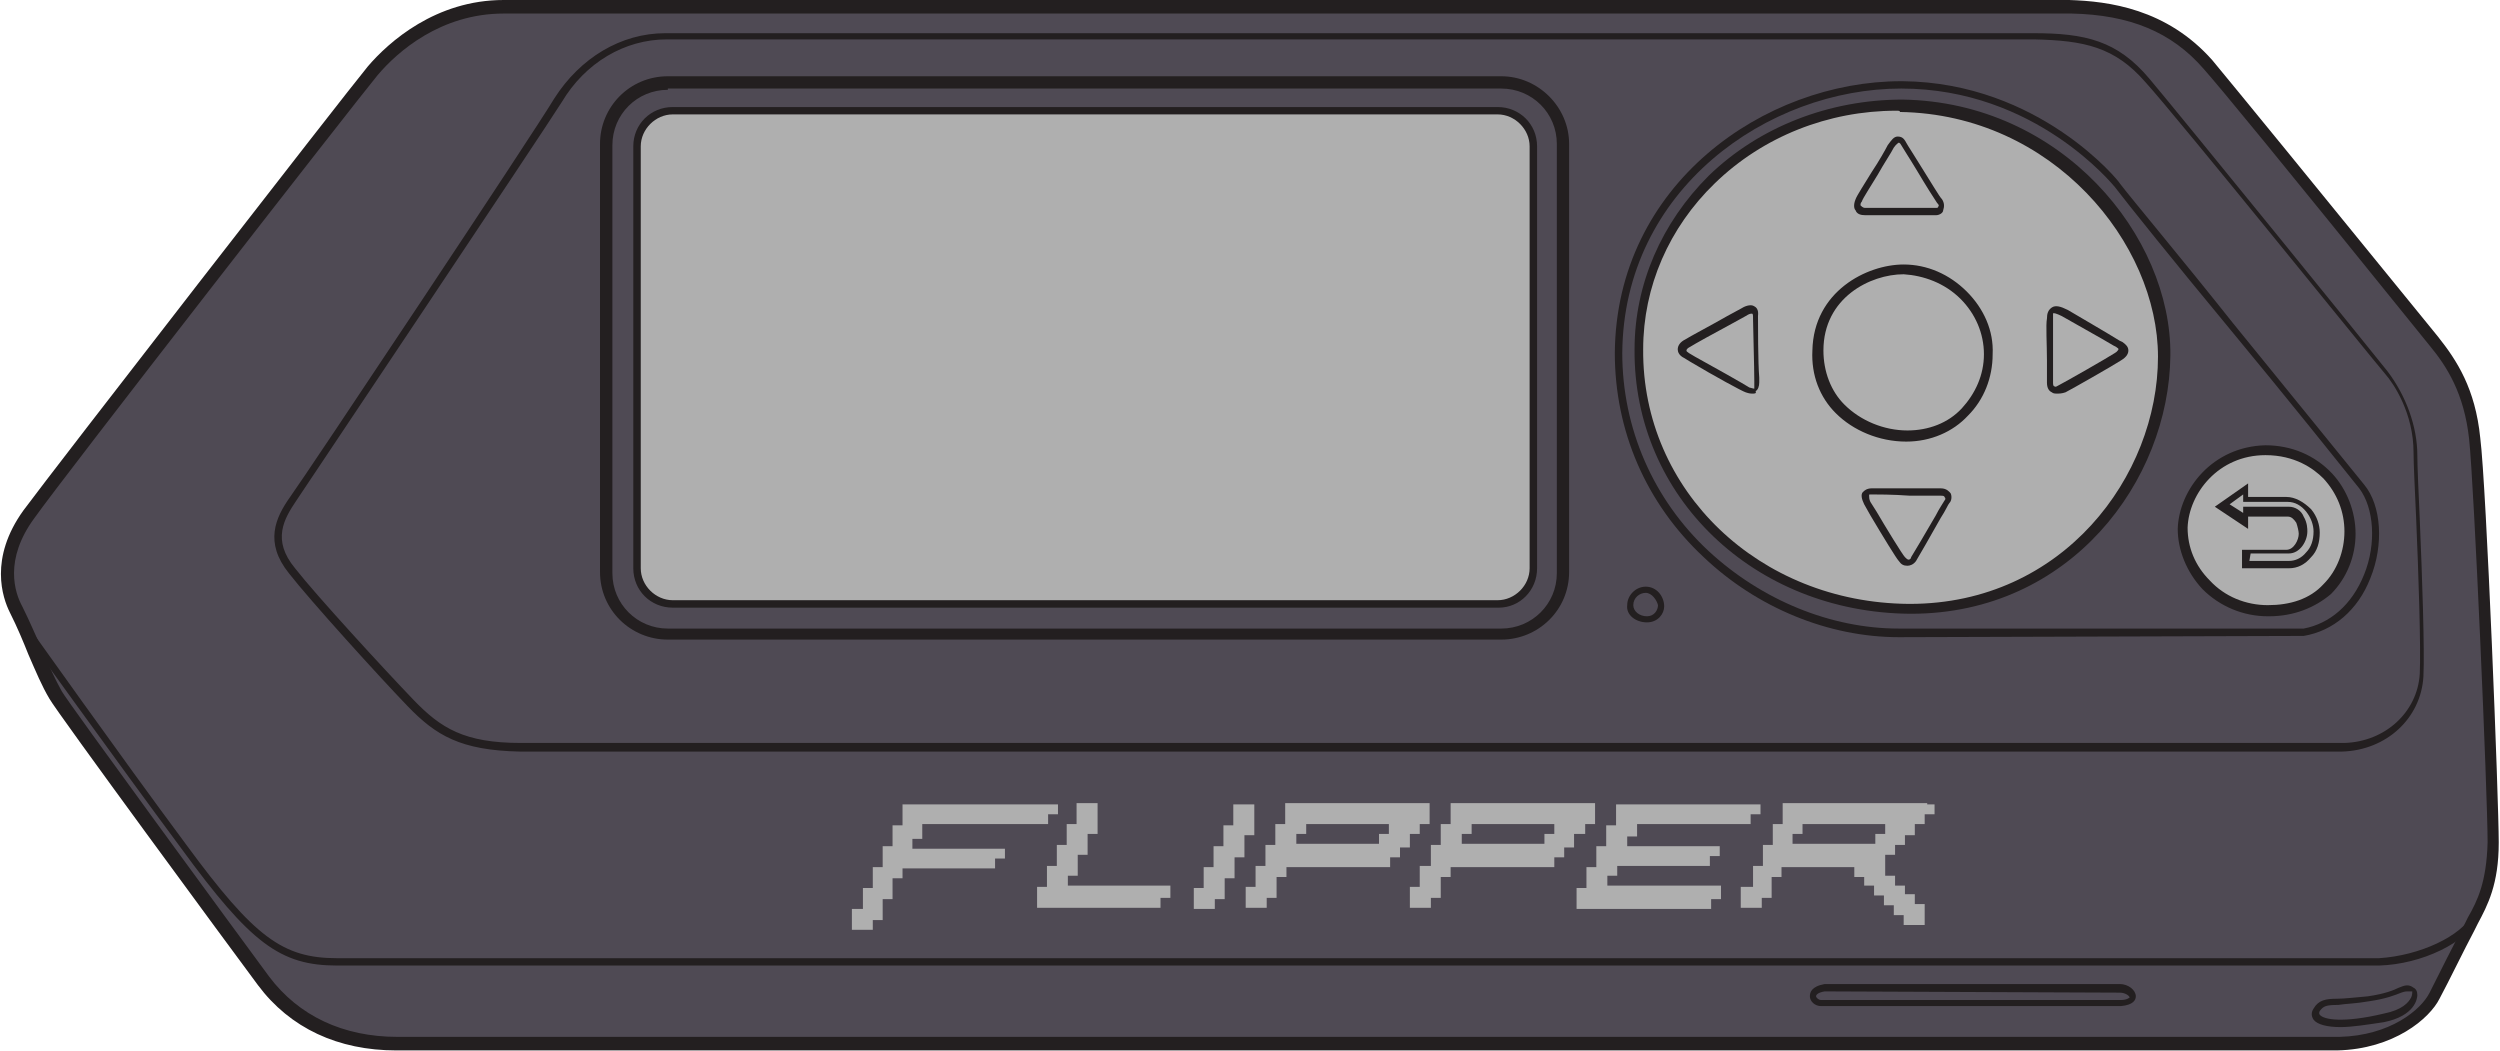
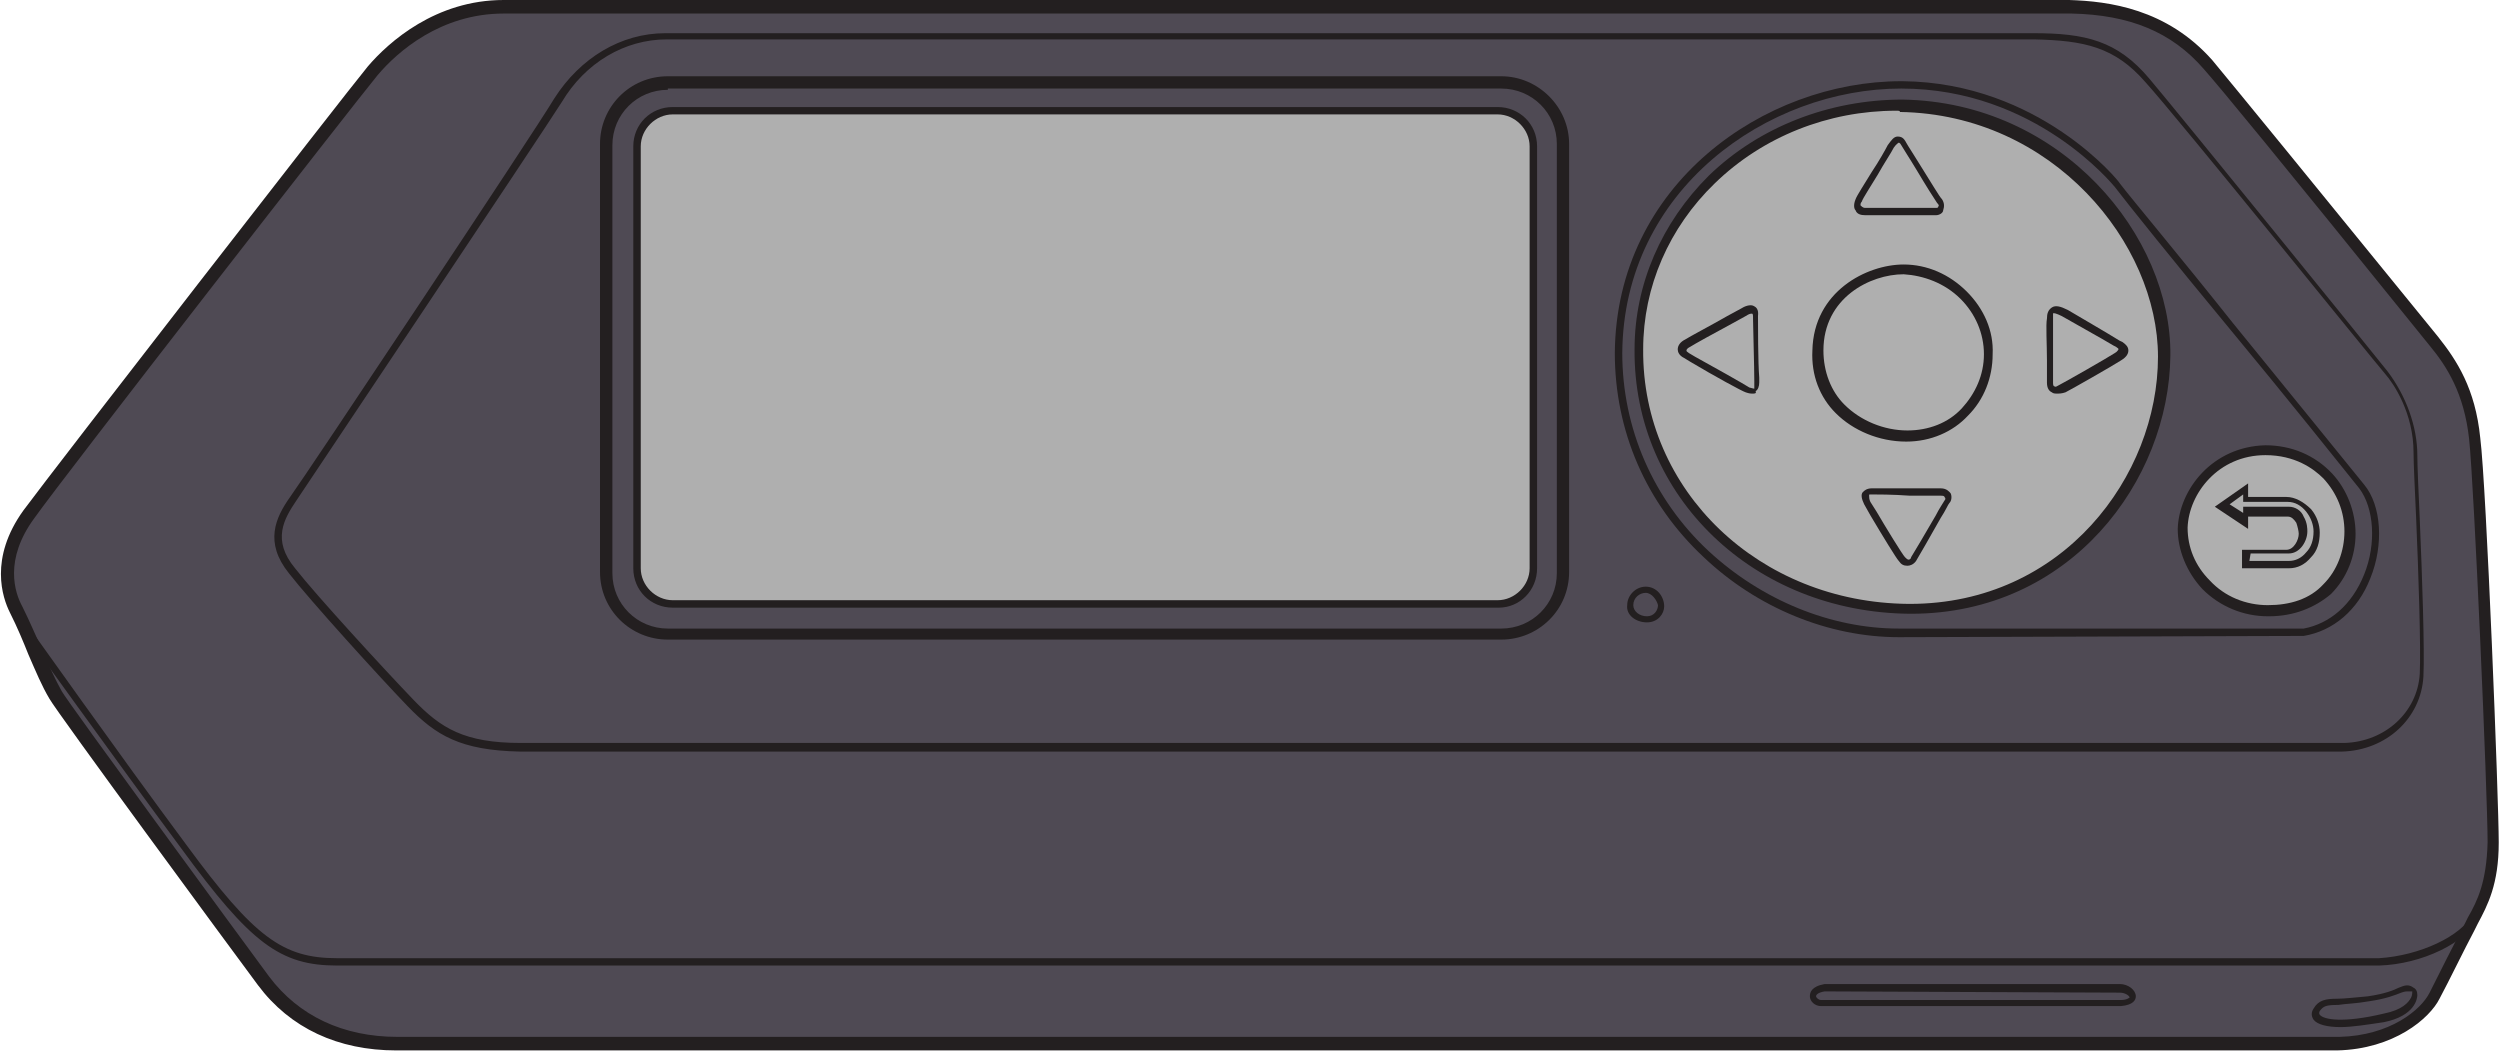
<svg xmlns="http://www.w3.org/2000/svg" viewBox="0 0 238 100" width="238" height="100">
  <g>
    <path d="M48.07,0.7H196.98C201.57,0.82 206.27,1.87 210.03,6.21C213.79,10.54 229.89,30.44 231.54,32.55C233.18,34.66 234.94,37.35 235.41,41.8C235.88,46.25 237.18,76.11 237.18,80.21C237.18,84.54 235.88,86.3 234.94,88.29C234,90.05 232.59,92.97 231.65,94.73C230.71,96.49 227.54,99.18 222.49,99.3H37.84C32.44,99.3 27.97,97.31 25.03,93.33C22.1,89.46 5.99,67.33 5.29,66.16C4.11,64.29 3.17,61.36 1.53,58.08C0.47,55.97 -0,52.69 2.7,48.95C5.52,45.2 33.03,9.6 35.49,6.79C37.96,3.86 42.19,0.59 48.07,0.7Z" fill="#4F4A54" />
    <path d="M37.73,100C32.2,100 27.62,97.89 24.56,93.79C21.86,90.16 5.41,67.8 4.7,66.51C4,65.34 3.41,63.93 2.7,62.3C2.23,61.12 1.65,59.72 0.94,58.31C0.24,56.91 -1.06,53.16 2.23,48.59C5.17,44.61 32.79,9.02 35.02,6.32C37.02,3.98 41.49,0 47.95,0H48.07H196.98C200.74,0.12 206.27,0.82 210.62,5.74C212.85,8.43 220.13,17.33 231.65,31.5L232.12,32.08C233.89,34.31 235.65,37 236.12,41.69C236.71,46.37 237.88,76.23 237.88,80.21C237.88,84.19 236.82,86.18 235.88,87.94C235.77,88.17 235.65,88.41 235.53,88.64C234.59,90.4 233.18,93.33 232.24,95.08C231.3,96.96 227.89,99.88 222.49,100H37.84C37.84,100 37.73,100 37.73,100ZM47.95,1.29C41.96,1.29 37.84,4.92 35.96,7.14C33.73,9.84 6.11,45.32 3.29,49.3C0.35,53.28 1.41,56.44 2.12,57.73C2.82,59.13 3.41,60.54 4,61.83C4.7,63.47 5.29,64.75 5.88,65.81C6.46,66.86 22.68,88.99 25.62,92.97C28.44,96.72 32.67,98.71 37.84,98.71H222.72C227.54,98.59 230.48,96.14 231.3,94.5C232.24,92.62 233.65,89.81 234.59,88.06C234.71,87.82 234.83,87.59 234.94,87.35C235.88,85.71 236.71,83.96 236.82,80.21C236.82,75.64 235.53,46.14 235.06,41.8C234.59,37.47 232.95,34.89 231.3,32.9L230.83,32.32C216.37,14.4 211.44,8.43 209.79,6.56C206.74,3.04 202.74,1.41 197.22,1.29H48.31C48.07,1.29 47.95,1.29 47.95,1.29Z" fill="#231F20" />
    <path d="M32.09,91.92C26.68,91.92 23.86,89.81 17.28,80.8C10.93,72.25 2.12,59.95 2,59.84L2.59,59.48C2.7,59.6 11.4,71.9 17.75,80.44C24.21,89.23 26.91,91.22 32.09,91.22H226.48C230.36,90.98 234.36,89.11 235.41,87L236,87.35C234.83,89.7 230.6,91.8 226.48,91.92H32.09V91.92Z" fill="#231F20" />
    <path d="M193.69,3.4C198.39,3.4 201.45,3.98 204.5,7.61C207.56,11.24 225.66,33.61 227.19,35.48C228.71,37.35 230.01,40.16 230.01,43.21C230.01,46.25 230.71,60.54 230.48,64.29C230.24,68.15 227.07,70.96 222.96,71.08H49.36C43.84,70.96 41.49,69.56 38.9,66.86C36.32,64.05 29.62,56.91 27.62,54.33C25.39,51.52 26.44,49.41 27.74,47.42C29.27,45.55 51.01,12.88 53.12,9.48C55.12,6.21 58.88,3.4 63.47,3.4H193.69Z" fill="#4F4A54" />
    <path d="M49.48,71.55C43.84,71.43 41.49,70.02 38.79,67.21C36.08,64.4 29.5,57.14 27.5,54.57C25.15,51.64 26.21,49.3 27.62,47.31C29.15,45.2 50.89,12.53 52.77,9.37C55.24,5.5 59.12,3.16 63.35,3.16H193.57C198.51,3.16 201.57,3.86 204.62,7.49C207.68,11.12 226.01,33.72 227.3,35.36C229.07,37.7 230.13,40.63 230.13,43.33C230.13,44.38 230.24,46.72 230.36,49.41C230.6,55.04 230.83,61.94 230.71,64.4C230.48,68.38 227.19,71.43 222.96,71.55H49.48ZM63.47,3.75C59.47,3.75 55.71,5.97 53.48,9.72C51.48,12.88 29.62,45.55 28.21,47.66C27.03,49.41 25.86,51.41 28.09,54.1C30.09,56.67 36.67,63.82 39.37,66.63C41.96,69.32 44.19,70.73 49.6,70.73H223.19C227.07,70.61 230.13,67.8 230.36,64.17C230.48,61.71 230.24,54.45 230.01,49.18C229.89,46.49 229.77,44.15 229.77,43.09C229.77,39.34 227.89,36.53 227.07,35.6C225.66,33.96 207.44,11.36 204.27,7.85C201.33,4.45 198.39,3.86 193.69,3.75H63.47Z" fill="#231F20" />
    <path d="M224.84,46.37C227.77,50.12 225.78,59.25 219.31,60.3H180.76C167.48,60.19 153.96,49.3 154.08,33.72C154.2,18.15 167.72,8.2 181.12,8.2C193.34,8.31 200.86,16.74 201.57,17.8C203.8,20.73 222.25,43.09 224.84,46.37Z" fill="#4F4A54" />
    <path d="M180.76,60.66C174.06,60.66 167.25,57.85 162.19,53.04C156.67,47.89 153.73,40.98 153.73,33.61C153.85,17.56 167.95,7.73 181,7.73H181.12C194.16,7.85 201.8,17.33 201.8,17.45C202.86,18.85 207.68,24.59 212.61,30.8C218.02,37.47 223.66,44.38 225.07,46.14C226.72,48.13 226.95,51.87 225.66,55.04C224.48,58.08 222.13,60.07 219.31,60.54L180.76,60.66ZM181,8.43C168.3,8.43 154.55,18.03 154.44,33.61C154.44,40.75 157.37,47.54 162.66,52.46C167.72,57.14 174.3,59.84 180.76,59.84H219.31C221.78,59.37 223.9,57.61 225.07,54.68C226.25,51.76 226.01,48.36 224.6,46.49C223.19,44.73 217.67,37.82 212.14,31.15C207.09,25.06 202.39,19.2 201.33,17.8C201.21,17.68 193.81,8.43 181,8.43Z" fill="#231F20" />
    <path d="M173.71,94.03H201.8C202.86,94.03 203.92,95.32 201.92,95.43H173.36C172.54,95.43 171.83,94.38 173.71,94.03Z" fill="#4F4A54" />
    <path d="M173.36,95.78C172.77,95.78 172.3,95.32 172.3,94.85C172.3,94.5 172.42,93.91 173.71,93.68H201.8C202.62,93.68 203.33,94.26 203.33,94.85C203.33,95.2 203.09,95.67 201.92,95.78H173.36ZM173.71,94.38C173.01,94.5 172.89,94.73 172.89,94.85C172.89,94.96 173.12,95.2 173.36,95.2H201.92C202.51,95.2 202.74,94.96 202.74,94.96C202.74,94.85 202.39,94.5 201.8,94.5L173.71,94.38Z" fill="#231F20" />
    <path d="M229.65,94.15C230.01,94.26 230.01,96.14 226.84,96.84C222.02,98.01 219.78,97.19 220.49,96.02C221.19,94.85 222.02,95.55 225.42,94.96C228.83,94.38 228.83,93.68 229.65,94.15Z" fill="#4F4A54" />
    <path d="M222.84,97.78C221.55,97.78 220.6,97.54 220.25,97.07C220.02,96.72 220.02,96.37 220.25,96.02C220.72,95.2 221.43,95.08 222.49,95.08C223.19,95.08 224.13,94.96 225.42,94.85C227.07,94.61 227.89,94.26 228.36,94.03C228.95,93.79 229.3,93.68 229.77,94.03C230.01,94.15 230.13,94.38 230.13,94.73C230.13,95.08 229.89,96.72 226.95,97.31C225.42,97.54 223.9,97.78 222.84,97.78ZM229.18,94.38C229.07,94.38 228.95,94.38 228.6,94.5C228.01,94.73 227.19,95.08 225.54,95.32C224.25,95.55 223.31,95.55 222.6,95.67C221.43,95.67 221.19,95.78 220.84,96.25C220.72,96.49 220.84,96.6 220.84,96.6C221.19,97.07 223.07,97.42 226.95,96.49C228.71,96.14 229.3,95.43 229.54,94.96C229.65,94.73 229.65,94.5 229.65,94.38C229.42,94.38 229.3,94.38 229.18,94.38Z" fill="#231F20" />
    <path d="M181,10.07C195.34,10.3 206.03,22.13 206.03,33.96C205.91,46.37 196.04,58.08 181.7,58.08C167.36,57.96 155.85,47.31 155.96,33.37C156.08,20.02 167.72,9.84 181,10.07Z" fill="#AFAFAF" />
    <path d="M181.94,58.43H181.82C167.01,58.31 155.49,47.31 155.61,33.26C155.61,27.05 158.2,21.19 162.66,16.74C167.48,12.06 174.18,9.48 181.12,9.48C196.28,9.72 206.74,22.48 206.62,33.84C206.5,45.78 197.1,58.43 181.94,58.43ZM180.53,10.54C174.06,10.54 167.83,13 163.25,17.45C158.9,21.66 156.43,27.28 156.43,33.26C156.32,46.72 167.48,57.38 181.7,57.49H181.82C196.39,57.49 205.44,45.32 205.44,33.96C205.44,23.19 195.45,10.89 180.88,10.66C180.88,10.54 180.76,10.54 180.53,10.54Z" fill="#231F20" />
    <path d="M215.55,42.74C220.6,42.74 223.66,46.84 223.66,50.59C223.66,54.22 221.08,58.08 215.9,58.08C210.97,57.96 207.79,53.98 207.79,50.23C207.91,46.49 211.09,42.86 215.55,42.74Z" fill="#AFAFAF" />
    <path d="M216.02,58.67H215.9C213.55,58.67 211.32,57.73 209.68,56.09C208.15,54.45 207.32,52.34 207.32,50.35C207.44,46.6 210.62,42.51 215.67,42.39C218.14,42.39 220.37,43.33 222.02,45.08C223.43,46.6 224.25,48.71 224.25,50.82C224.25,52.93 223.43,55.03 221.9,56.56C220.37,57.85 218.37,58.67 216.02,58.67ZM215.67,43.33C211.2,43.33 208.38,46.96 208.26,50.23C208.26,52.11 208.97,53.86 210.38,55.27C211.79,56.79 213.79,57.61 215.9,57.61C218.02,57.61 219.9,57.03 221.19,55.62C222.49,54.33 223.19,52.46 223.19,50.59C223.19,48.71 222.49,46.96 221.19,45.55C220.25,44.61 218.49,43.33 215.67,43.33Z" fill="#231F20" />
    <path d="M181.59,53.86C181.23,53.86 181,53.75 180.76,53.4C180.53,53.16 179.24,51.05 178.06,49.06L177.47,48.01C177.24,47.54 177.12,47.07 177.35,46.84C177.47,46.72 177.71,46.49 178.18,46.49C178.65,46.49 180.29,46.49 181.82,46.49C183.11,46.49 184.41,46.49 184.76,46.49C185.35,46.49 185.58,46.84 185.7,46.96C185.82,47.19 185.82,47.66 185.58,47.89C185.46,48.01 185.23,48.59 184.76,49.3C183.7,51.17 182.64,53.04 182.41,53.4C182.17,53.75 181.82,53.86 181.59,53.86ZM178.06,47.07C177.94,47.07 177.94,47.07 177.94,47.19C177.94,47.31 177.94,47.54 178.06,47.78L178.65,48.71C179.47,50.12 181.12,52.81 181.35,53.04C181.47,53.16 181.59,53.28 181.7,53.28C181.82,53.28 181.94,53.16 181.94,53.04C182.17,52.69 183.47,50.47 184.29,49.06C184.64,48.36 184.99,47.89 185.11,47.66C185.23,47.54 185.23,47.42 185.11,47.31C185.11,47.19 184.88,47.19 184.76,47.19C184.41,47.19 183.23,47.19 181.82,47.19C180.18,47.07 178.65,47.07 178.06,47.07Z" fill="#231F20" />
    <path d="M166.89,37.47C166.66,37.47 166.54,37.47 166.19,37.35C165.84,37.24 163.25,35.83 160.9,34.43L160.31,34.07C159.84,33.84 159.72,33.49 159.72,33.26C159.72,32.9 159.96,32.55 160.43,32.32C160.78,32.08 163.01,30.91 164.43,30.09L165.72,29.39C166.07,29.16 166.66,28.92 167.01,29.16C167.48,29.39 167.36,29.98 167.36,30.09C167.36,30.8 167.36,34.54 167.48,35.95V36.42C167.48,36.77 167.36,37.12 167.13,37.24C167.25,37.47 167.01,37.47 166.89,37.47ZM166.78,29.86C166.66,29.86 166.54,29.86 166.19,30.09L164.9,30.8C163.37,31.62 161.25,32.79 160.9,33.02C160.66,33.14 160.55,33.26 160.55,33.37C160.55,33.49 160.66,33.49 160.78,33.61L161.37,33.96C162.66,34.66 166.19,36.65 166.54,36.89C166.89,37 167.01,37 167.01,37C167.01,37 167.01,36.89 167.01,36.77V36.3C167.01,34.89 166.89,31.15 166.89,30.44H167.25H166.89C166.89,29.98 166.89,29.86 166.78,29.86Z" fill="#231F20" />
    <path d="M195.81,37.47C195.69,37.47 195.45,37.47 195.34,37.35C195.1,37.24 194.87,37 194.87,36.42C194.87,36.07 194.87,35.25 194.87,34.31C194.87,32.79 194.75,30.91 194.87,30.33C194.87,29.86 194.98,29.51 195.34,29.27C195.69,29.04 196.16,29.16 196.86,29.51C197.45,29.86 200.86,31.85 201.8,32.44L202.04,32.55C202.39,32.79 202.62,33.02 202.62,33.37C202.62,33.61 202.51,33.96 201.92,34.31C201.21,34.78 197.1,37.12 196.63,37.35C196.28,37.47 196.04,37.47 195.81,37.47ZM195.45,30.33C195.45,31.03 195.45,32.79 195.45,34.31C195.45,35.25 195.45,36.07 195.45,36.42C195.45,36.53 195.45,36.77 195.57,36.77C195.69,36.89 195.81,36.77 196.04,36.65C196.51,36.42 200.63,34.07 201.33,33.61C201.57,33.49 201.68,33.26 201.68,33.26C201.68,33.14 201.57,33.14 201.45,33.02L201.21,32.9C200.27,32.32 196.86,30.44 196.28,30.09C195.81,29.86 195.45,29.74 195.45,29.86C195.45,29.86 195.45,30.09 195.45,30.33Z" fill="#231F20" />
    <path d="M184.29,20.49C183.94,20.49 179.59,20.49 178.18,20.49H177.59C177.12,20.49 176.77,20.37 176.65,20.02C176.53,19.91 176.41,19.55 176.65,18.97C176.77,18.62 177.47,17.56 178.18,16.39C178.88,15.34 179.47,14.29 179.71,13.82C180.06,13.35 180.29,13 180.65,13C181,13 181.23,13.11 181.47,13.58C181.59,13.82 182.29,14.87 183,16.04C183.82,17.33 184.64,18.74 184.88,18.97C185.11,19.32 185.11,19.67 184.99,20.02C184.99,20.26 184.64,20.49 184.29,20.49ZM177.59,19.79H178.18C180.88,19.79 184.05,19.79 184.29,19.79C184.41,19.79 184.52,19.79 184.52,19.67C184.64,19.55 184.52,19.44 184.41,19.32C184.17,18.97 183.35,17.68 182.52,16.28C181.82,15.11 181.12,14.05 181,13.82C180.88,13.58 180.76,13.58 180.76,13.58C180.76,13.58 180.53,13.7 180.29,14.05C180.06,14.52 179.35,15.57 178.76,16.63C178.06,17.8 177.35,18.85 177.24,19.2C177.12,19.32 177.12,19.44 177.12,19.55C177.35,19.79 177.47,19.79 177.59,19.79Z" fill="#231F20" />
    <path d="M217.9,54.1H213.44V52.34H217.67C218.37,52.34 218.84,51.41 218.84,50.82C218.84,50.59 218.73,50.12 218.61,49.77C218.37,49.41 218.14,49.18 217.79,49.18H214.02V50.35L210.85,48.24L214.02,46.02V47.31H217.67C218.49,47.31 219.31,47.78 220.02,48.48C220.6,49.18 220.84,50 220.84,50.7C220.84,51.64 220.6,52.46 220.02,53.04C219.43,53.75 218.73,54.1 217.9,54.1ZM214.14,53.4H217.9C218.49,53.4 219.08,53.16 219.55,52.58C220.02,52.11 220.25,51.41 220.25,50.59C220.25,50 220.02,49.3 219.55,48.71C219.08,48.13 218.49,47.78 217.79,47.78H213.55V47.07L212.26,48.01L213.55,48.83V48.24H217.9C218.49,48.24 219.08,48.59 219.31,49.18C219.66,49.77 219.66,50.35 219.66,50.59C219.66,51.52 218.96,52.69 217.9,52.69H214.26L214.14,53.4Z" fill="#231F20" />
    <path d="M156.67,56.09C157.49,56.09 158.2,56.91 158.2,57.61C158.2,58.2 157.73,59.02 156.79,58.9C155.85,58.78 155.14,58.31 155.14,57.49C155.14,56.79 155.73,56.09 156.67,56.09Z" fill="#4F4A54" />
    <path d="M156.79,59.25C155.73,59.25 154.79,58.55 154.91,57.61C154.91,56.67 155.73,55.85 156.67,55.85C157.73,55.85 158.43,56.79 158.43,57.73C158.43,58.43 157.84,59.25 156.79,59.25ZM156.67,56.44C156.08,56.44 155.49,56.91 155.49,57.61C155.49,58.2 156.08,58.67 156.79,58.67C157.49,58.67 157.84,58.08 157.84,57.61C157.73,57.14 157.26,56.44 156.67,56.44Z" fill="#231F20" />
    <path d="M181.47,42.04C178.88,42.04 176.41,40.98 174.77,39.34C173.24,37.82 172.42,35.71 172.54,33.37C172.65,27.75 177.71,25.18 181.23,25.18C183.47,25.18 185.58,26.11 187.23,27.75C188.87,29.39 189.81,31.5 189.7,33.72C189.7,35.95 188.87,38.06 187.34,39.58C185.93,41.1 183.82,42.04 181.47,42.04ZM181.23,26.11C178.06,26.11 173.59,28.34 173.59,33.37C173.59,35.36 174.3,37.24 175.59,38.52C177.12,40.05 179.35,40.98 181.59,40.98C183.58,40.98 185.46,40.28 186.76,38.88C188.05,37.47 188.87,35.71 188.87,33.72C188.87,31.73 188.05,29.86 186.64,28.45C185.11,26.93 183.11,26.23 181.23,26.11Z" fill="#231F20" />
    <path d="M142.92,60.3H63.58C60.41,60.3 57.71,57.73 57.71,54.45V13.7C57.71,10.54 60.29,7.85 63.58,7.85H142.92C146.09,7.85 148.79,10.42 148.79,13.7V54.45C148.79,57.73 146.21,60.3 142.92,60.3Z" fill="#4F4A54" />
    <path d="M142.92,60.89H63.58C60.06,60.89 57.12,58.08 57.12,54.45V13.7C57.12,10.19 59.94,7.26 63.58,7.26H142.92C146.44,7.26 149.38,10.19 149.38,13.7V54.45C149.38,58.08 146.44,60.89 142.92,60.89ZM63.58,8.55C60.65,8.55 58.3,10.89 58.3,13.82V54.57C58.3,57.49 60.65,59.84 63.58,59.84H142.92C145.86,59.84 148.21,57.49 148.21,54.57V13.7C148.21,10.77 145.86,8.43 142.92,8.43H63.58V8.55Z" fill="#231F20" />
    <path d="M142.68,57.49H64.05C62.17,57.49 60.65,55.97 60.65,54.1V13.93C60.65,12.06 62.17,10.54 64.05,10.54H142.57C144.45,10.54 145.97,12.06 145.97,13.93V54.1C146.09,55.97 144.56,57.49 142.68,57.49Z" fill="#AFAFAF" />
    <path d="M142.68,57.85H64.05C61.94,57.85 60.29,56.21 60.29,54.1V13.93C60.29,11.83 61.94,10.19 64.05,10.19H142.57C144.68,10.19 146.33,11.83 146.33,13.93V54.1C146.33,56.21 144.68,57.85 142.68,57.85ZM64.05,10.89C62.41,10.89 61,12.3 61,13.93V54.1C61,55.74 62.41,57.14 64.05,57.14H142.57C144.21,57.14 145.62,55.74 145.62,54.1V13.93C145.62,12.3 144.21,10.89 142.57,10.89H64.05Z" fill="#231F20" />
-     <path d="M109.54,84.31C106.95,84.31 104.25,84.31 101.66,84.31V83.37H102.6C102.6,82.9 102.6,81.85 102.6,81.38H103.54C103.54,80.91 103.54,79.86 103.54,79.39H104.49C104.49,78.57 104.49,77.28 104.49,76.46C104.01,76.46 102.96,76.46 102.49,76.46C102.49,76.93 102.49,77.99 102.49,78.45H101.55C101.55,78.92 101.55,79.98 101.55,80.44H100.61C100.61,80.91 100.61,81.97 100.61,82.44H99.67C99.67,82.9 99.67,83.96 99.67,84.43H98.73C98.73,84.89 98.73,85.95 98.73,86.42C102.6,86.42 106.6,86.42 110.48,86.42V85.48H111.42V84.31C111.07,84.31 110.13,84.31 109.54,84.31Z" fill="#AFAFAF" />
-     <path d="M118.47,80.44V79.51H119.41C119.41,78.69 119.41,77.4 119.41,76.58C118.94,76.58 117.88,76.58 117.41,76.58C117.41,77.05 117.41,78.1 117.41,78.57H116.47C116.47,79.04 116.47,80.09 116.47,80.56H115.53C115.53,81.03 115.53,82.08 115.53,82.55H114.59C114.59,83.02 114.59,84.07 114.59,84.54H113.65C113.65,85.01 113.65,86.07 113.65,86.53C114.12,86.53 115.18,86.53 115.65,86.53V85.6H116.59C116.59,85.13 116.59,84.07 116.59,83.61H117.53C117.53,83.14 117.53,82.08 117.53,81.62H118.47V80.44Z" fill="#AFAFAF" />
-     <path d="M149.97,79.39H150.91V78.45H151.85C151.85,77.99 151.85,76.93 151.85,76.46C147.27,76.46 142.68,76.46 138.1,76.46C138.1,76.93 138.1,77.99 138.1,78.45H137.16C137.16,78.92 137.16,79.98 137.16,80.44H136.22C136.22,80.91 136.22,81.97 136.22,82.44H135.16C135.16,82.9 135.16,83.96 135.16,84.43H134.22C134.22,84.89 134.22,85.95 134.22,86.42C134.69,86.42 135.75,86.42 136.22,86.42V85.48H137.16C137.16,85.01 137.16,83.96 137.16,83.49H138.1V82.55C141.39,82.55 144.68,82.55 147.97,82.55V81.62H148.91V80.68H149.85V79.39H149.97ZM147.97,79.39H147.03V80.33C144.45,80.33 141.74,80.33 139.16,80.33V79.39H140.1V78.45C142.68,78.45 145.39,78.45 147.97,78.45V79.39Z" fill="#AFAFAF" />
-     <path d="M134.22,79.39H135.16V78.45H136.1C136.1,77.99 136.1,76.93 136.1,76.46C131.52,76.46 126.93,76.46 122.35,76.46C122.35,76.93 122.35,77.99 122.35,78.45H121.41C121.41,78.92 121.41,79.98 121.41,80.44H120.47C120.47,80.91 120.47,81.97 120.47,82.44H119.53C119.53,82.9 119.53,83.96 119.53,84.43H118.59C118.59,84.89 118.59,85.95 118.59,86.42C119.06,86.42 120.12,86.42 120.59,86.42V85.48H121.53C121.53,85.01 121.53,83.96 121.53,83.49H122.47V82.55C125.76,82.55 129.05,82.55 132.34,82.55V81.62H133.28V80.68H134.22V79.39ZM132.22,79.39H131.28V80.33C128.7,80.33 125.99,80.33 123.41,80.33V79.39H124.35V78.45C126.93,78.45 129.64,78.45 132.22,78.45V79.39Z" fill="#AFAFAF" />
-     <path d="M166.66,78.45V77.52H167.6V76.58C163.01,76.58 158.43,76.58 153.85,76.58C153.85,77.05 153.85,78.1 153.85,78.57H152.91C152.91,79.04 152.91,80.09 152.91,80.56H151.97C151.97,81.03 151.97,82.08 151.97,82.55H151.03C151.03,83.02 151.03,84.07 151.03,84.54H150.09C150.09,85.01 150.09,86.07 150.09,86.53C154.32,86.53 158.67,86.53 162.9,86.53V85.6H163.84V84.31C160.31,84.31 156.55,84.31 153.02,84.31V83.37H153.96V82.44C156.9,82.44 159.84,82.44 162.78,82.44V81.5H163.72V80.56C160.78,80.56 157.84,80.56 154.91,80.56V79.63H155.85V78.45C159.49,78.45 163.13,78.45 166.66,78.45Z" fill="#AFAFAF" />
-     <path d="M99.78,78.45V77.52H100.72V76.58C95.79,76.58 90.85,76.58 85.92,76.58C85.92,77.05 85.92,78.1 85.92,78.57H84.97C84.97,79.04 84.97,80.09 84.97,80.56H84.03C84.03,81.03 84.03,82.08 84.03,82.55H83.09C83.09,83.02 83.09,84.07 83.09,84.54H82.15C82.15,85.01 82.15,86.07 82.15,86.53H81.1C81.1,87 81.1,88.06 81.1,88.52C81.57,88.52 82.62,88.52 83.09,88.52V87.59H84.03C84.03,87.12 84.03,86.07 84.03,85.6H84.97C84.97,85.13 84.97,84.07 84.97,83.61H85.92V82.67C88.85,82.67 91.79,82.67 94.73,82.67V81.73H95.67V80.8C92.73,80.8 89.79,80.8 86.86,80.8V79.86H87.8V78.45C91.91,78.45 95.91,78.45 99.78,78.45Z" fill="#AFAFAF" />
-     <path d="M183.47,76.46C178.88,76.46 174.3,76.46 169.71,76.46C169.71,76.93 169.71,77.99 169.71,78.45H168.77C168.77,78.92 168.77,79.98 168.77,80.44H167.83C167.83,80.91 167.83,81.97 167.83,82.44H166.89C166.89,82.9 166.89,83.96 166.89,84.43H165.72C165.72,84.89 165.72,85.95 165.72,86.42C166.19,86.42 167.25,86.42 167.72,86.42V85.48H168.66C168.66,85.01 168.66,83.96 168.66,83.49H169.6V82.55C171.83,82.55 174.18,82.55 176.53,82.55V83.49H177.47V84.31H178.41V85.25H179.35V86.18H180.29V87.12H181.23V88.06C181.7,88.06 182.76,88.06 183.23,88.06C183.23,87.59 183.23,86.53 183.23,86.07H182.29V85.13H181.35V84.31H180.41V83.37H179.47C179.47,82.9 179.47,81.85 179.47,81.38H180.41V80.44H181.35V79.51H182.29V78.45H183.23V77.52H184.17V76.58H183.47V76.46ZM179.47,79.39H178.53V80.33C175.94,80.33 173.24,80.33 170.65,80.33V79.39H171.6V78.45C174.18,78.45 176.88,78.45 179.47,78.45V79.39Z" fill="#AFAFAF" />
  </g>
</svg>
